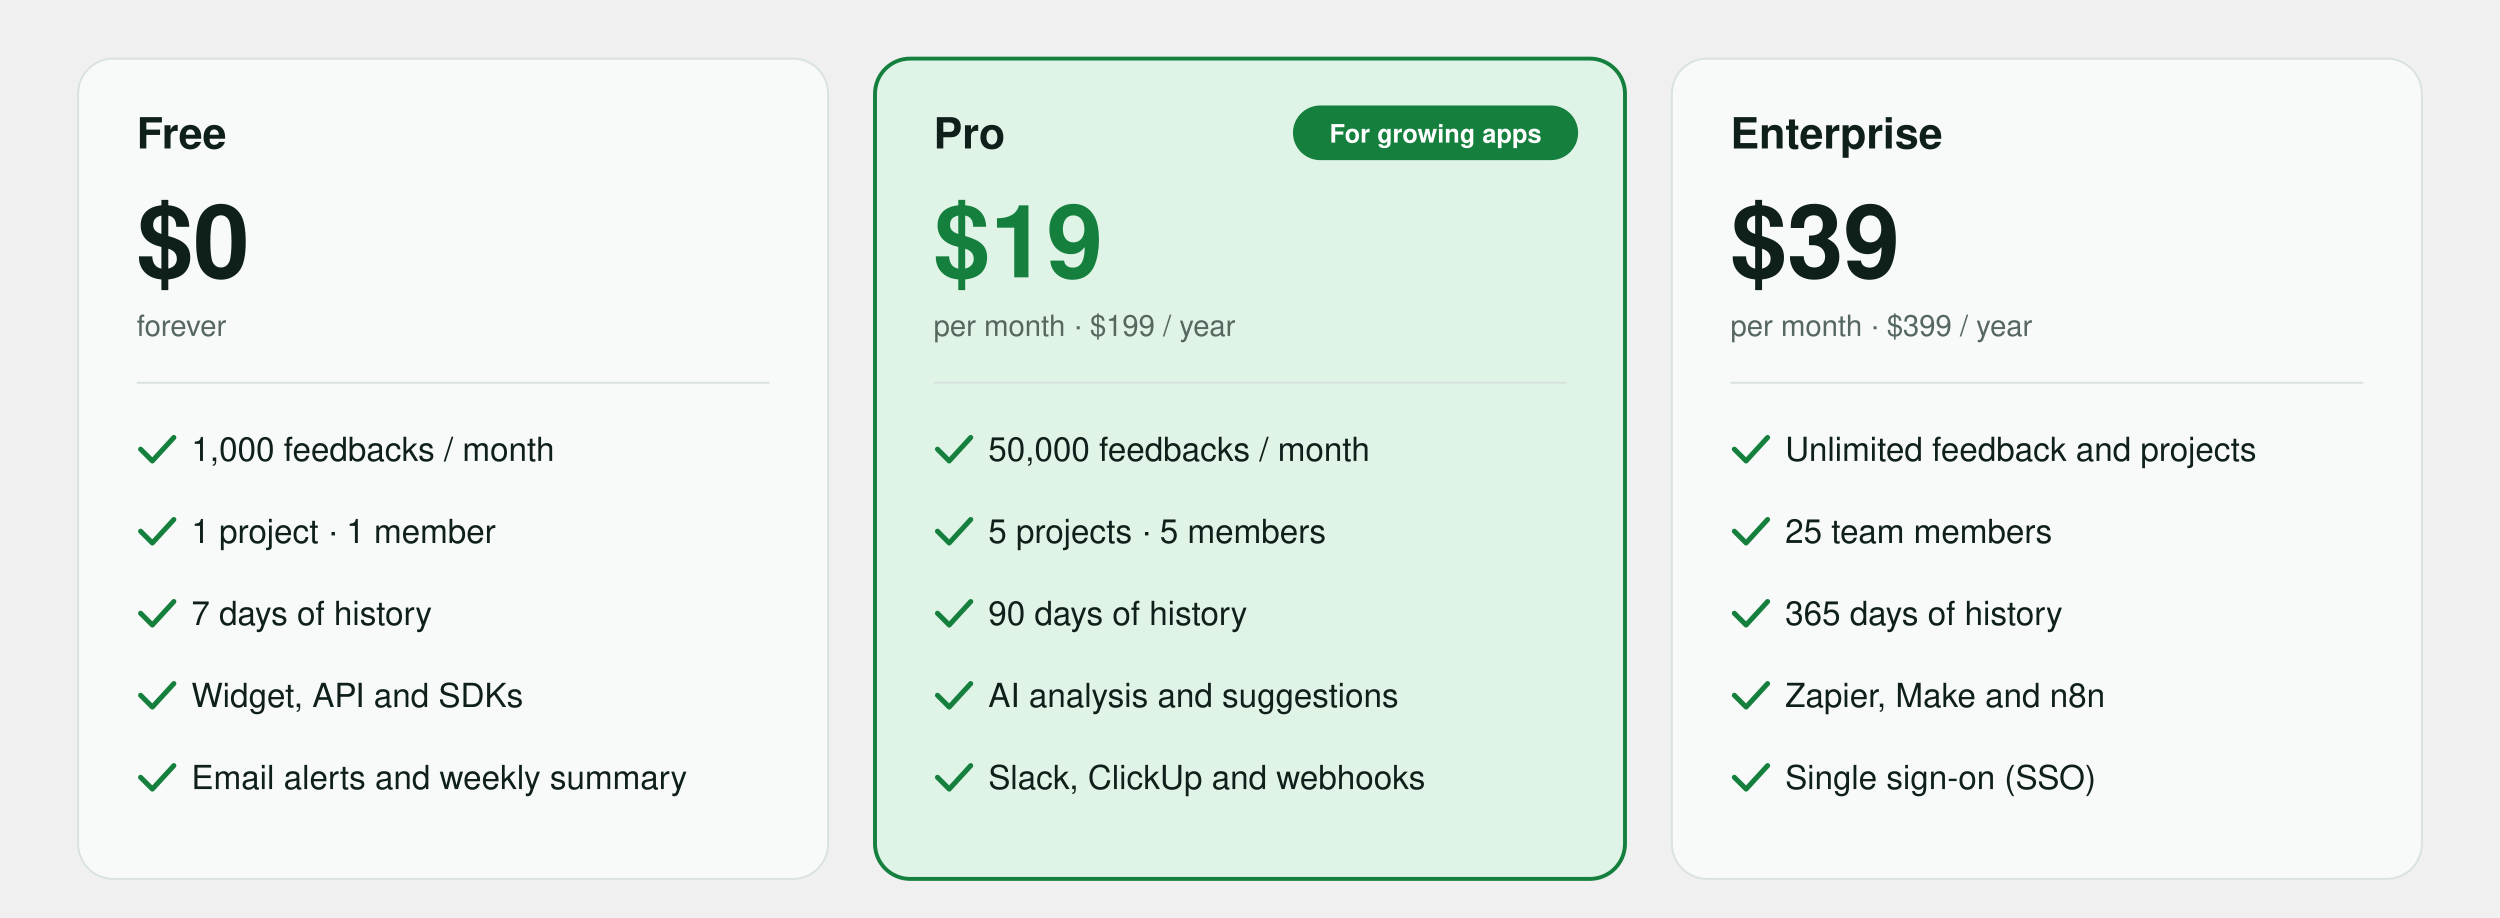
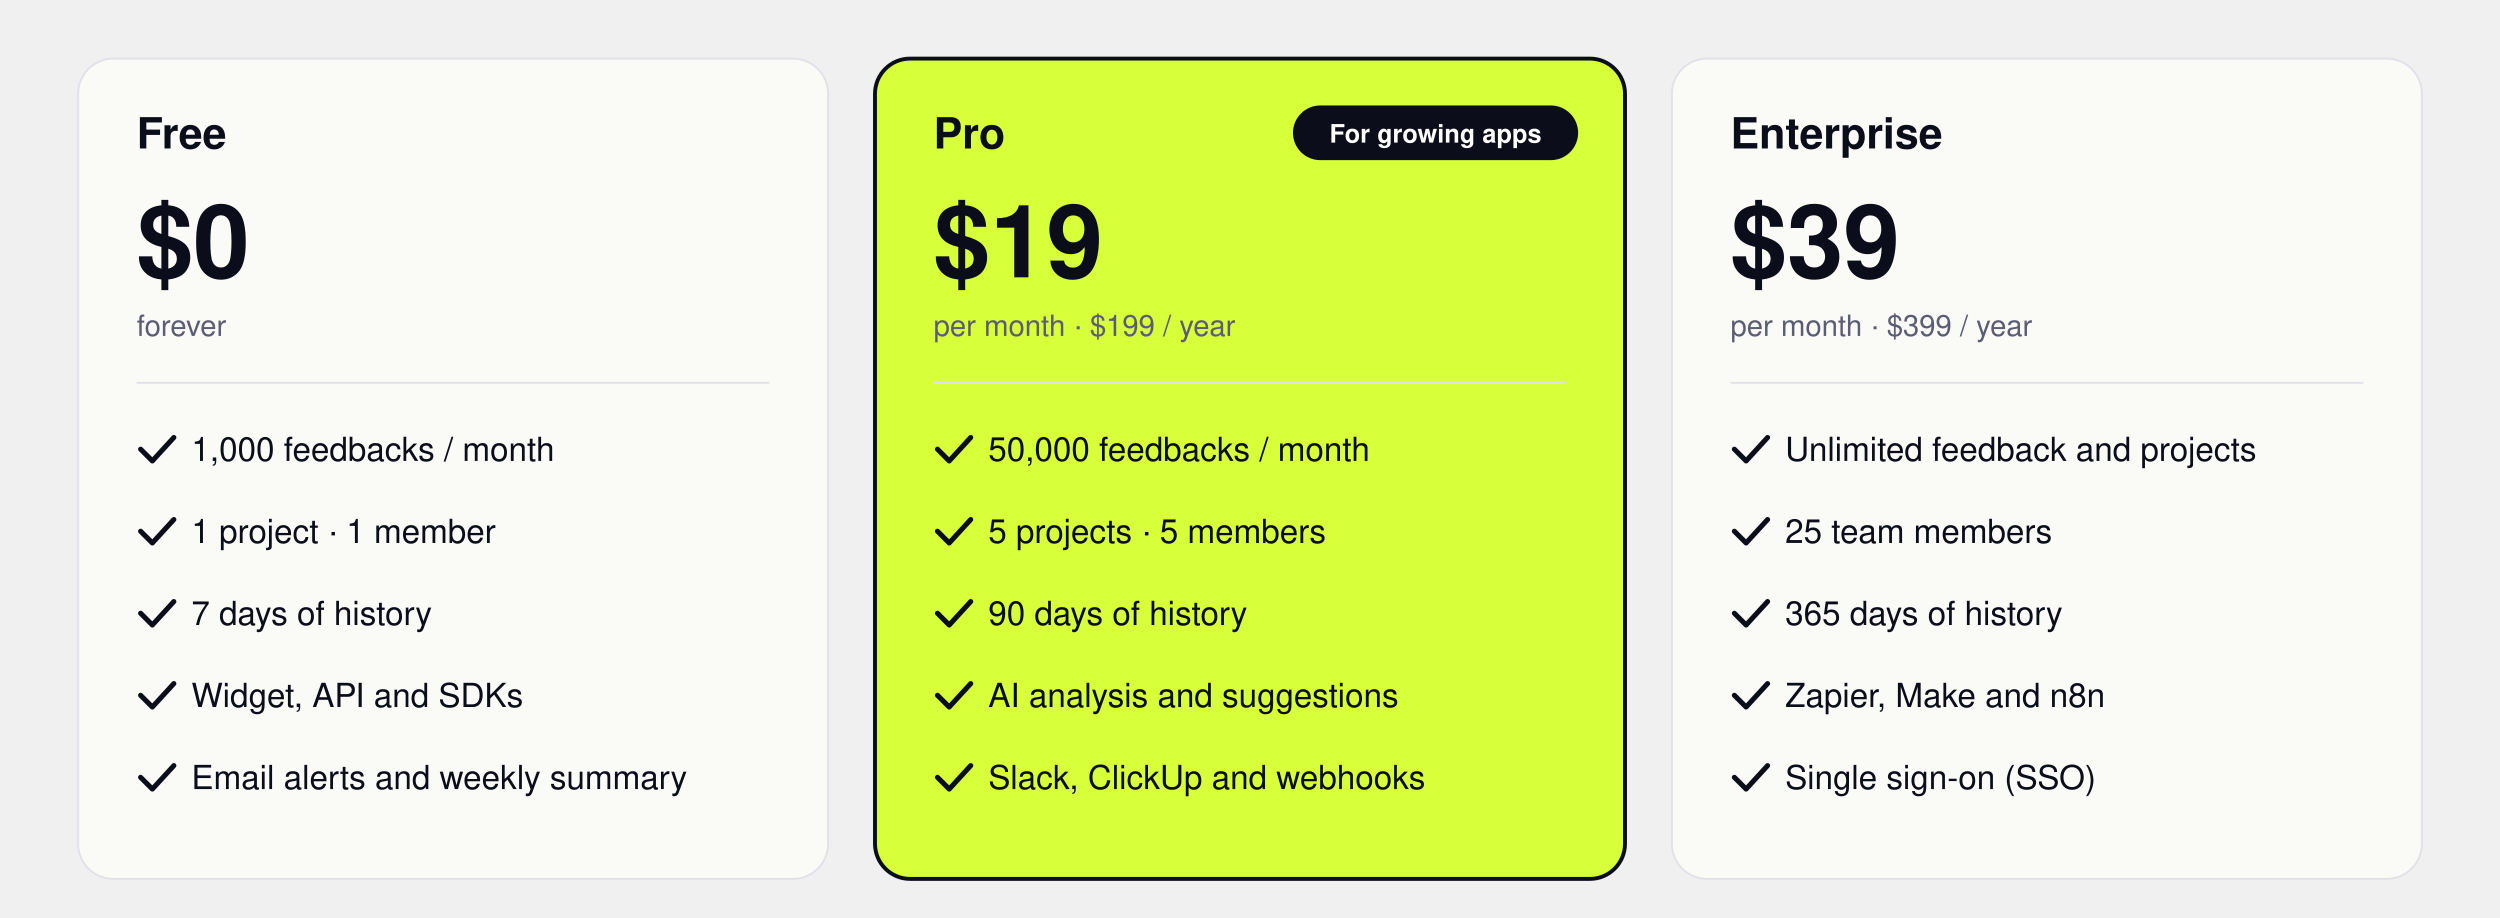
<svg xmlns="http://www.w3.org/2000/svg" width="1280" height="470" viewBox="0 0 1280 470" role="img" aria-label="Plans: Free $0, Pro $19 per month, Enterprise $39 per month">
-   <rect x="40" y="30" width="384" height="420" rx="18" fill="#f7faf8" stroke="#d9e3de" stroke-width="1" />
-   <text x="70" y="76" font-family="-apple-system, BlinkMacSystemFont, 'Segoe UI', Helvetica, Arial, sans-serif" font-size="22" font-weight="700" fill="#0f1f19">Free</text>
-   <text x="70" y="142" font-family="-apple-system, BlinkMacSystemFont, 'Segoe UI', Helvetica, Arial, sans-serif" font-size="52" font-weight="800" fill="#0f1f19">$0</text>
-   <text x="70" y="172" font-family="-apple-system, BlinkMacSystemFont, 'Segoe UI', Helvetica, Arial, sans-serif" font-size="15" fill="#56675f">forever</text>
-   <line x1="70" y1="196" x2="394" y2="196" stroke="#d9e3de" />
-   <path d="M72 230 l6 6 l11 -12" fill="none" stroke="#15803d" stroke-width="2.6" stroke-linecap="round" stroke-linejoin="round" />
-   <text x="98" y="236" font-family="-apple-system, BlinkMacSystemFont, 'Segoe UI', Helvetica, Arial, sans-serif" font-size="17" fill="#0f1f19">1,000 feedbacks / month</text>
-   <path d="M72 272 l6 6 l11 -12" fill="none" stroke="#15803d" stroke-width="2.6" stroke-linecap="round" stroke-linejoin="round" />
-   <text x="98" y="278" font-family="-apple-system, BlinkMacSystemFont, 'Segoe UI', Helvetica, Arial, sans-serif" font-size="17" fill="#0f1f19">1 project · 1 member</text>
-   <path d="M72 314 l6 6 l11 -12" fill="none" stroke="#15803d" stroke-width="2.6" stroke-linecap="round" stroke-linejoin="round" />
-   <text x="98" y="320" font-family="-apple-system, BlinkMacSystemFont, 'Segoe UI', Helvetica, Arial, sans-serif" font-size="17" fill="#0f1f19">7 days of history</text>
-   <path d="M72 356 l6 6 l11 -12" fill="none" stroke="#15803d" stroke-width="2.6" stroke-linecap="round" stroke-linejoin="round" />
-   <text x="98" y="362" font-family="-apple-system, BlinkMacSystemFont, 'Segoe UI', Helvetica, Arial, sans-serif" font-size="17" fill="#0f1f19">Widget, API and SDKs</text>
-   <path d="M72 398 l6 6 l11 -12" fill="none" stroke="#15803d" stroke-width="2.6" stroke-linecap="round" stroke-linejoin="round" />
-   <text x="98" y="404" font-family="-apple-system, BlinkMacSystemFont, 'Segoe UI', Helvetica, Arial, sans-serif" font-size="17" fill="#0f1f19">Email alerts and weekly summary</text>
-   <rect x="448" y="30" width="384" height="420" rx="18" fill="#dff3e7" stroke="#15803d" stroke-width="2" />
-   <rect x="662" y="54" width="146" height="28" rx="14" fill="#15803d" />
+   <rect x="40" y="30" width="384" height="420" rx="18" fill="#FAFAF7" stroke="#E1E2E8" stroke-width="1" />
+   <text x="70" y="76" font-family="-apple-system, BlinkMacSystemFont, 'Segoe UI', Helvetica, Arial, sans-serif" font-size="22" font-weight="700" fill="#0B0D1A">Free</text>
+   <text x="70" y="142" font-family="-apple-system, BlinkMacSystemFont, 'Segoe UI', Helvetica, Arial, sans-serif" font-size="52" font-weight="800" fill="#0B0D1A">$0</text>
+   <text x="70" y="172" font-family="-apple-system, BlinkMacSystemFont, 'Segoe UI', Helvetica, Arial, sans-serif" font-size="15" fill="#5A5D74">forever</text>
+   <line x1="70" y1="196" x2="394" y2="196" stroke="#E1E2E8" />
+   <path d="M72 230 l6 6 l11 -12" fill="none" stroke="#0B0D1A" stroke-width="2.6" stroke-linecap="round" stroke-linejoin="round" />
+   <text x="98" y="236" font-family="-apple-system, BlinkMacSystemFont, 'Segoe UI', Helvetica, Arial, sans-serif" font-size="17" fill="#0B0D1A">1,000 feedbacks / month</text>
+   <path d="M72 272 l6 6 l11 -12" fill="none" stroke="#0B0D1A" stroke-width="2.6" stroke-linecap="round" stroke-linejoin="round" />
+   <text x="98" y="278" font-family="-apple-system, BlinkMacSystemFont, 'Segoe UI', Helvetica, Arial, sans-serif" font-size="17" fill="#0B0D1A">1 project · 1 member</text>
+   <path d="M72 314 l6 6 l11 -12" fill="none" stroke="#0B0D1A" stroke-width="2.6" stroke-linecap="round" stroke-linejoin="round" />
+   <text x="98" y="320" font-family="-apple-system, BlinkMacSystemFont, 'Segoe UI', Helvetica, Arial, sans-serif" font-size="17" fill="#0B0D1A">7 days of history</text>
+   <path d="M72 356 l6 6 l11 -12" fill="none" stroke="#0B0D1A" stroke-width="2.6" stroke-linecap="round" stroke-linejoin="round" />
+   <text x="98" y="362" font-family="-apple-system, BlinkMacSystemFont, 'Segoe UI', Helvetica, Arial, sans-serif" font-size="17" fill="#0B0D1A">Widget, API and SDKs</text>
+   <path d="M72 398 l6 6 l11 -12" fill="none" stroke="#0B0D1A" stroke-width="2.6" stroke-linecap="round" stroke-linejoin="round" />
+   <text x="98" y="404" font-family="-apple-system, BlinkMacSystemFont, 'Segoe UI', Helvetica, Arial, sans-serif" font-size="17" fill="#0B0D1A">Email alerts and weekly summary</text>
+   <rect x="448" y="30" width="384" height="420" rx="18" fill="#D7FF3A" stroke="#0B0D1A" stroke-width="2" />
+   <rect x="662" y="54" width="146" height="28" rx="14" fill="#0B0D1A" />
  <text x="735" y="73" text-anchor="middle" font-family="-apple-system, BlinkMacSystemFont, 'Segoe UI', Helvetica, Arial, sans-serif" font-size="13" font-weight="700" fill="#ffffff">For growing apps</text>
-   <text x="478" y="76" font-family="-apple-system, BlinkMacSystemFont, 'Segoe UI', Helvetica, Arial, sans-serif" font-size="22" font-weight="700" fill="#0f1f19">Pro</text>
-   <text x="478" y="142" font-family="-apple-system, BlinkMacSystemFont, 'Segoe UI', Helvetica, Arial, sans-serif" font-size="52" font-weight="800" fill="#15803d">$19</text>
-   <text x="478" y="172" font-family="-apple-system, BlinkMacSystemFont, 'Segoe UI', Helvetica, Arial, sans-serif" font-size="15" fill="#56675f">per month · $199 / year</text>
-   <line x1="478" y1="196" x2="802" y2="196" stroke="#d9e3de" />
-   <path d="M480 230 l6 6 l11 -12" fill="none" stroke="#15803d" stroke-width="2.6" stroke-linecap="round" stroke-linejoin="round" />
-   <text x="506" y="236" font-family="-apple-system, BlinkMacSystemFont, 'Segoe UI', Helvetica, Arial, sans-serif" font-size="17" fill="#0f1f19">50,000 feedbacks / month</text>
-   <path d="M480 272 l6 6 l11 -12" fill="none" stroke="#15803d" stroke-width="2.6" stroke-linecap="round" stroke-linejoin="round" />
-   <text x="506" y="278" font-family="-apple-system, BlinkMacSystemFont, 'Segoe UI', Helvetica, Arial, sans-serif" font-size="17" fill="#0f1f19">5 projects · 5 members</text>
-   <path d="M480 314 l6 6 l11 -12" fill="none" stroke="#15803d" stroke-width="2.6" stroke-linecap="round" stroke-linejoin="round" />
-   <text x="506" y="320" font-family="-apple-system, BlinkMacSystemFont, 'Segoe UI', Helvetica, Arial, sans-serif" font-size="17" fill="#0f1f19">90 days of history</text>
-   <path d="M480 356 l6 6 l11 -12" fill="none" stroke="#15803d" stroke-width="2.6" stroke-linecap="round" stroke-linejoin="round" />
-   <text x="506" y="362" font-family="-apple-system, BlinkMacSystemFont, 'Segoe UI', Helvetica, Arial, sans-serif" font-size="17" fill="#0f1f19">AI analysis and suggestions</text>
-   <path d="M480 398 l6 6 l11 -12" fill="none" stroke="#15803d" stroke-width="2.6" stroke-linecap="round" stroke-linejoin="round" />
-   <text x="506" y="404" font-family="-apple-system, BlinkMacSystemFont, 'Segoe UI', Helvetica, Arial, sans-serif" font-size="17" fill="#0f1f19">Slack, ClickUp and webhooks</text>
-   <rect x="856" y="30" width="384" height="420" rx="18" fill="#f7faf8" stroke="#d9e3de" stroke-width="1" />
-   <text x="886" y="76" font-family="-apple-system, BlinkMacSystemFont, 'Segoe UI', Helvetica, Arial, sans-serif" font-size="22" font-weight="700" fill="#0f1f19">Enterprise</text>
-   <text x="886" y="142" font-family="-apple-system, BlinkMacSystemFont, 'Segoe UI', Helvetica, Arial, sans-serif" font-size="52" font-weight="800" fill="#0f1f19">$39</text>
-   <text x="886" y="172" font-family="-apple-system, BlinkMacSystemFont, 'Segoe UI', Helvetica, Arial, sans-serif" font-size="15" fill="#56675f">per month · $399 / year</text>
-   <line x1="886" y1="196" x2="1210" y2="196" stroke="#d9e3de" />
-   <path d="M888 230 l6 6 l11 -12" fill="none" stroke="#15803d" stroke-width="2.6" stroke-linecap="round" stroke-linejoin="round" />
-   <text x="914" y="236" font-family="-apple-system, BlinkMacSystemFont, 'Segoe UI', Helvetica, Arial, sans-serif" font-size="17" fill="#0f1f19">Unlimited feedback and projects</text>
-   <path d="M888 272 l6 6 l11 -12" fill="none" stroke="#15803d" stroke-width="2.6" stroke-linecap="round" stroke-linejoin="round" />
-   <text x="914" y="278" font-family="-apple-system, BlinkMacSystemFont, 'Segoe UI', Helvetica, Arial, sans-serif" font-size="17" fill="#0f1f19">25 team members</text>
-   <path d="M888 314 l6 6 l11 -12" fill="none" stroke="#15803d" stroke-width="2.6" stroke-linecap="round" stroke-linejoin="round" />
-   <text x="914" y="320" font-family="-apple-system, BlinkMacSystemFont, 'Segoe UI', Helvetica, Arial, sans-serif" font-size="17" fill="#0f1f19">365 days of history</text>
-   <path d="M888 356 l6 6 l11 -12" fill="none" stroke="#15803d" stroke-width="2.6" stroke-linecap="round" stroke-linejoin="round" />
-   <text x="914" y="362" font-family="-apple-system, BlinkMacSystemFont, 'Segoe UI', Helvetica, Arial, sans-serif" font-size="17" fill="#0f1f19">Zapier, Make and n8n</text>
-   <path d="M888 398 l6 6 l11 -12" fill="none" stroke="#15803d" stroke-width="2.6" stroke-linecap="round" stroke-linejoin="round" />
-   <text x="914" y="404" font-family="-apple-system, BlinkMacSystemFont, 'Segoe UI', Helvetica, Arial, sans-serif" font-size="17" fill="#0f1f19">Single sign-on (SSO)</text>
+   <text x="478" y="76" font-family="-apple-system, BlinkMacSystemFont, 'Segoe UI', Helvetica, Arial, sans-serif" font-size="22" font-weight="700" fill="#0B0D1A">Pro</text>
+   <text x="478" y="142" font-family="-apple-system, BlinkMacSystemFont, 'Segoe UI', Helvetica, Arial, sans-serif" font-size="52" font-weight="800" fill="#0B0D1A">$19</text>
+   <text x="478" y="172" font-family="-apple-system, BlinkMacSystemFont, 'Segoe UI', Helvetica, Arial, sans-serif" font-size="15" fill="#5A5D74">per month · $199 / year</text>
+   <line x1="478" y1="196" x2="802" y2="196" stroke="#E1E2E8" />
+   <path d="M480 230 l6 6 l11 -12" fill="none" stroke="#0B0D1A" stroke-width="2.6" stroke-linecap="round" stroke-linejoin="round" />
+   <text x="506" y="236" font-family="-apple-system, BlinkMacSystemFont, 'Segoe UI', Helvetica, Arial, sans-serif" font-size="17" fill="#0B0D1A">50,000 feedbacks / month</text>
+   <path d="M480 272 l6 6 l11 -12" fill="none" stroke="#0B0D1A" stroke-width="2.6" stroke-linecap="round" stroke-linejoin="round" />
+   <text x="506" y="278" font-family="-apple-system, BlinkMacSystemFont, 'Segoe UI', Helvetica, Arial, sans-serif" font-size="17" fill="#0B0D1A">5 projects · 5 members</text>
+   <path d="M480 314 l6 6 l11 -12" fill="none" stroke="#0B0D1A" stroke-width="2.6" stroke-linecap="round" stroke-linejoin="round" />
+   <text x="506" y="320" font-family="-apple-system, BlinkMacSystemFont, 'Segoe UI', Helvetica, Arial, sans-serif" font-size="17" fill="#0B0D1A">90 days of history</text>
+   <path d="M480 356 l6 6 l11 -12" fill="none" stroke="#0B0D1A" stroke-width="2.6" stroke-linecap="round" stroke-linejoin="round" />
+   <text x="506" y="362" font-family="-apple-system, BlinkMacSystemFont, 'Segoe UI', Helvetica, Arial, sans-serif" font-size="17" fill="#0B0D1A">AI analysis and suggestions</text>
+   <path d="M480 398 l6 6 l11 -12" fill="none" stroke="#0B0D1A" stroke-width="2.6" stroke-linecap="round" stroke-linejoin="round" />
+   <text x="506" y="404" font-family="-apple-system, BlinkMacSystemFont, 'Segoe UI', Helvetica, Arial, sans-serif" font-size="17" fill="#0B0D1A">Slack, ClickUp and webhooks</text>
+   <rect x="856" y="30" width="384" height="420" rx="18" fill="#FAFAF7" stroke="#E1E2E8" stroke-width="1" />
+   <text x="886" y="76" font-family="-apple-system, BlinkMacSystemFont, 'Segoe UI', Helvetica, Arial, sans-serif" font-size="22" font-weight="700" fill="#0B0D1A">Enterprise</text>
+   <text x="886" y="142" font-family="-apple-system, BlinkMacSystemFont, 'Segoe UI', Helvetica, Arial, sans-serif" font-size="52" font-weight="800" fill="#0B0D1A">$39</text>
+   <text x="886" y="172" font-family="-apple-system, BlinkMacSystemFont, 'Segoe UI', Helvetica, Arial, sans-serif" font-size="15" fill="#5A5D74">per month · $399 / year</text>
+   <line x1="886" y1="196" x2="1210" y2="196" stroke="#E1E2E8" />
+   <path d="M888 230 l6 6 l11 -12" fill="none" stroke="#0B0D1A" stroke-width="2.6" stroke-linecap="round" stroke-linejoin="round" />
+   <text x="914" y="236" font-family="-apple-system, BlinkMacSystemFont, 'Segoe UI', Helvetica, Arial, sans-serif" font-size="17" fill="#0B0D1A">Unlimited feedback and projects</text>
+   <path d="M888 272 l6 6 l11 -12" fill="none" stroke="#0B0D1A" stroke-width="2.6" stroke-linecap="round" stroke-linejoin="round" />
+   <text x="914" y="278" font-family="-apple-system, BlinkMacSystemFont, 'Segoe UI', Helvetica, Arial, sans-serif" font-size="17" fill="#0B0D1A">25 team members</text>
+   <path d="M888 314 l6 6 l11 -12" fill="none" stroke="#0B0D1A" stroke-width="2.6" stroke-linecap="round" stroke-linejoin="round" />
+   <text x="914" y="320" font-family="-apple-system, BlinkMacSystemFont, 'Segoe UI', Helvetica, Arial, sans-serif" font-size="17" fill="#0B0D1A">365 days of history</text>
+   <path d="M888 356 l6 6 l11 -12" fill="none" stroke="#0B0D1A" stroke-width="2.6" stroke-linecap="round" stroke-linejoin="round" />
+   <text x="914" y="362" font-family="-apple-system, BlinkMacSystemFont, 'Segoe UI', Helvetica, Arial, sans-serif" font-size="17" fill="#0B0D1A">Zapier, Make and n8n</text>
+   <path d="M888 398 l6 6 l11 -12" fill="none" stroke="#0B0D1A" stroke-width="2.6" stroke-linecap="round" stroke-linejoin="round" />
+   <text x="914" y="404" font-family="-apple-system, BlinkMacSystemFont, 'Segoe UI', Helvetica, Arial, sans-serif" font-size="17" fill="#0B0D1A">Single sign-on (SSO)</text>
</svg>
